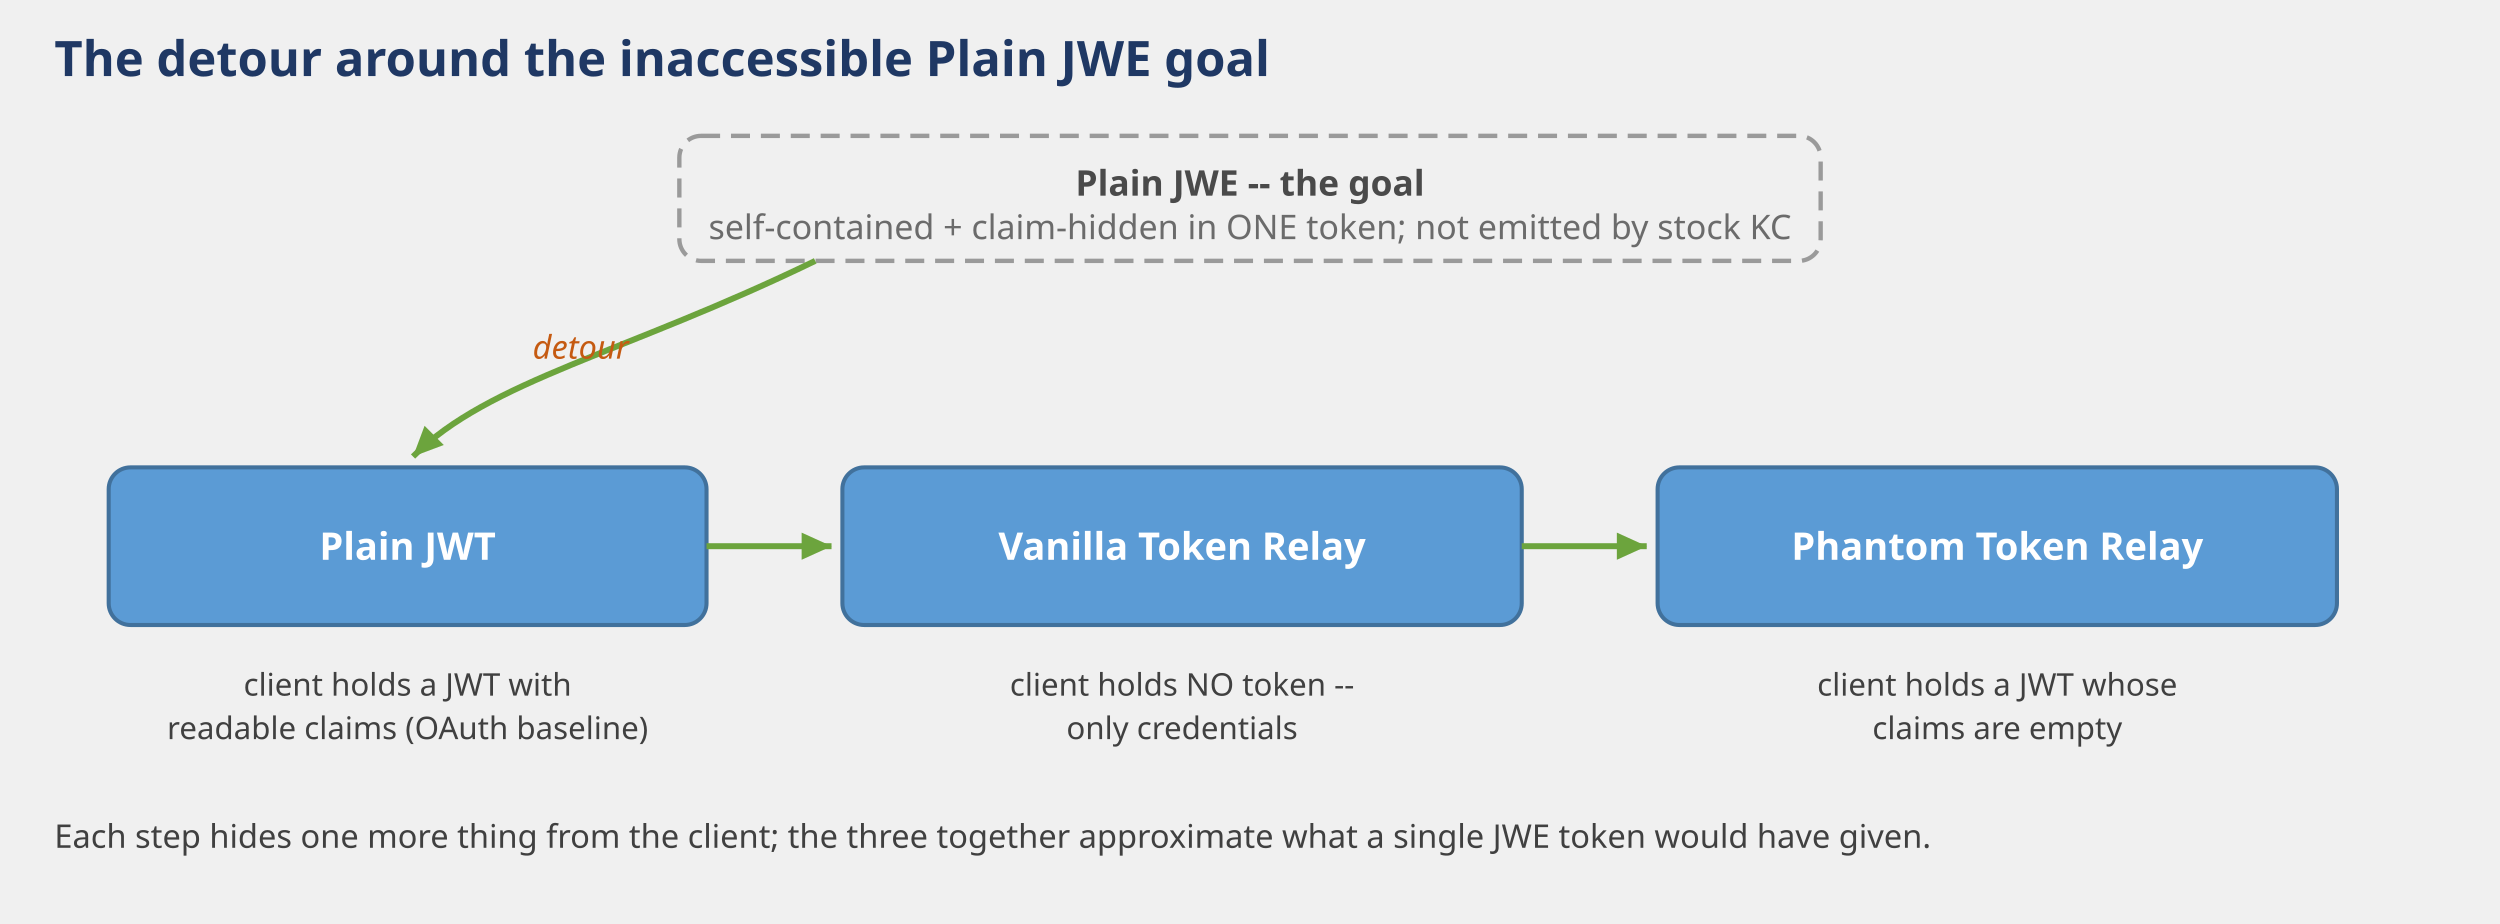
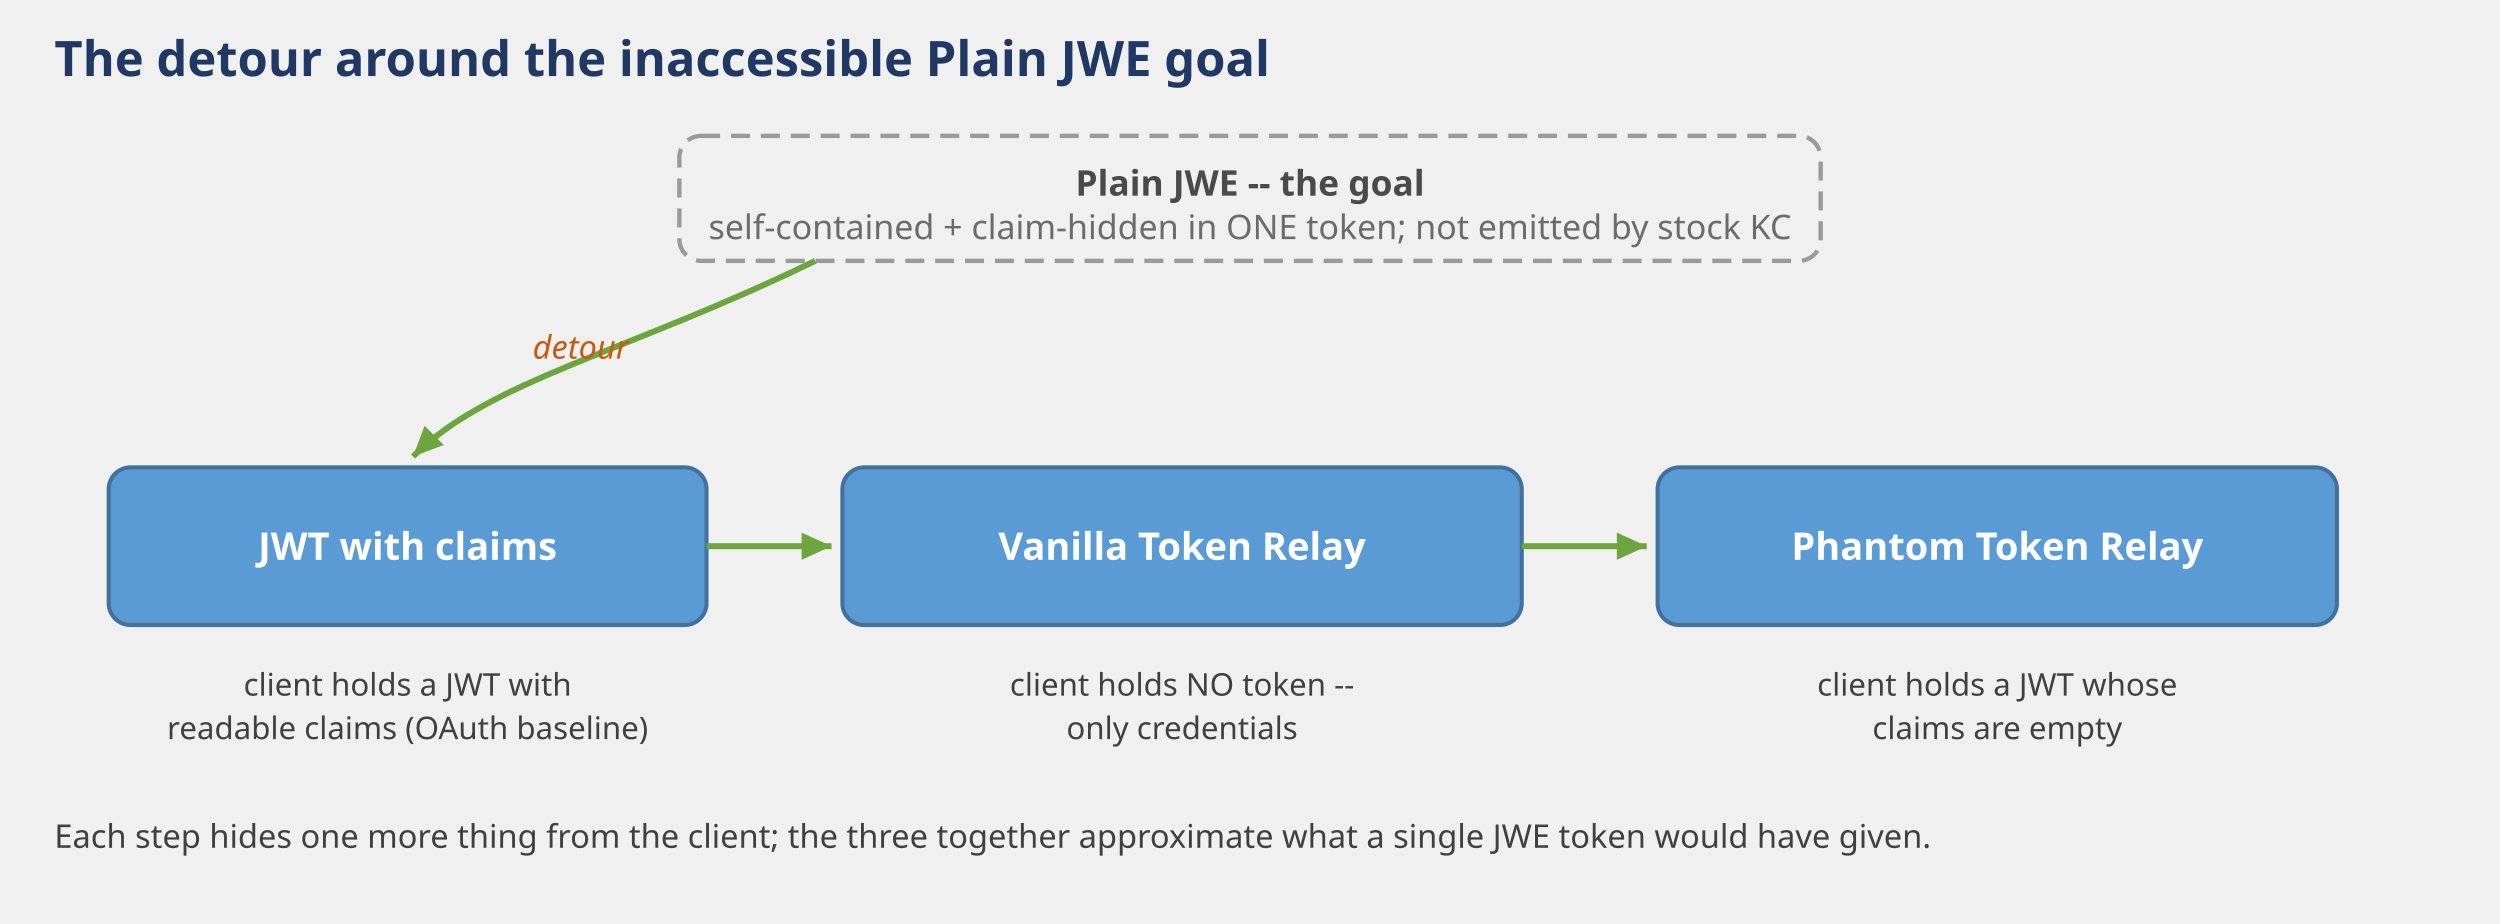
<svg xmlns="http://www.w3.org/2000/svg" viewBox="0 0 920 340" font-family="Calibri, Segoe UI, sans-serif">
  <defs>
    <marker id="arw" markerUnits="userSpaceOnUse" markerWidth="13" markerHeight="10" refX="11" refY="5" orient="auto">
      <path d="M0,0 L11,5 L0,10 Z" fill="#6ca43d" />
    </marker>
  </defs>
  <style>
    .goal{fill:none;stroke:#9a9a9a;stroke-width:1.6;stroke-dasharray:7,4}.goalt{fill:#6b6b6b;font-size:12.5px}.goalb{fill:#4a4a4a;font-weight:bold;font-size:13px}
    .step{fill:#5b9bd5;stroke:#41719c;stroke-width:1.5}.stept{fill:#fff;font-weight:bold;font-size:14px}
    .edge{stroke:#6ca43d;stroke-width:2.2;fill:none;marker-end:url(#arw)}
    .desc{fill:#404040;font-size:11.5px}
    .title{fill:#1f3864;font-size:18px;font-weight:bold}
    .detour{fill:#c55a11;font-size:12px;font-style:italic}
    .cap{fill:#404040;font-size:12px}
  </style>
  <text class="title" x="20" y="28">The detour around the inaccessible Plain JWE goal</text>
  <rect class="goal" x="250" y="50" width="420" height="46" rx="8" />
  <text class="goalb" x="460" y="72" text-anchor="middle">Plain JWE -- the goal</text>
  <text class="goalt" x="460" y="88" text-anchor="middle">self-contained + claim-hidden in ONE token; not emitted by stock KC</text>
  <path class="edge" d="M300,96 C 230,130 180,140 152,168" />
  <text class="detour" x="196" y="132">detour</text>
  <rect class="step" x="40" y="172" width="220" height="58" rx="8" />
-   <text class="stept" x="150" y="206" text-anchor="middle">Plain JWT</text>
+   <text class="stept" x="150" y="206" text-anchor="middle">JWT with claims</text>
  <path class="edge" d="M260,201 L 306,201" />
  <rect class="step" x="310" y="172" width="250" height="58" rx="8" />
  <text class="stept" x="435" y="206" text-anchor="middle">Vanilla Token Relay</text>
  <path class="edge" d="M560,201 L 606,201" />
  <rect class="step" x="610" y="172" width="250" height="58" rx="8" />
  <text class="stept" x="735" y="206" text-anchor="middle">Phantom Token Relay</text>
  <text class="desc" x="150" y="256" text-anchor="middle">client holds a JWT with</text>
  <text class="desc" x="150" y="272" text-anchor="middle">readable claims (OAuth baseline)</text>
  <text class="desc" x="435" y="256" text-anchor="middle">client holds NO token --</text>
  <text class="desc" x="435" y="272" text-anchor="middle">only credentials</text>
  <text class="desc" x="735" y="256" text-anchor="middle">client holds a JWT whose</text>
  <text class="desc" x="735" y="272" text-anchor="middle">claims are empty</text>
  <text class="cap" x="20" y="312">Each step hides one more thing from the client; the three together approximate what a single JWE token would have given.</text>
</svg>
